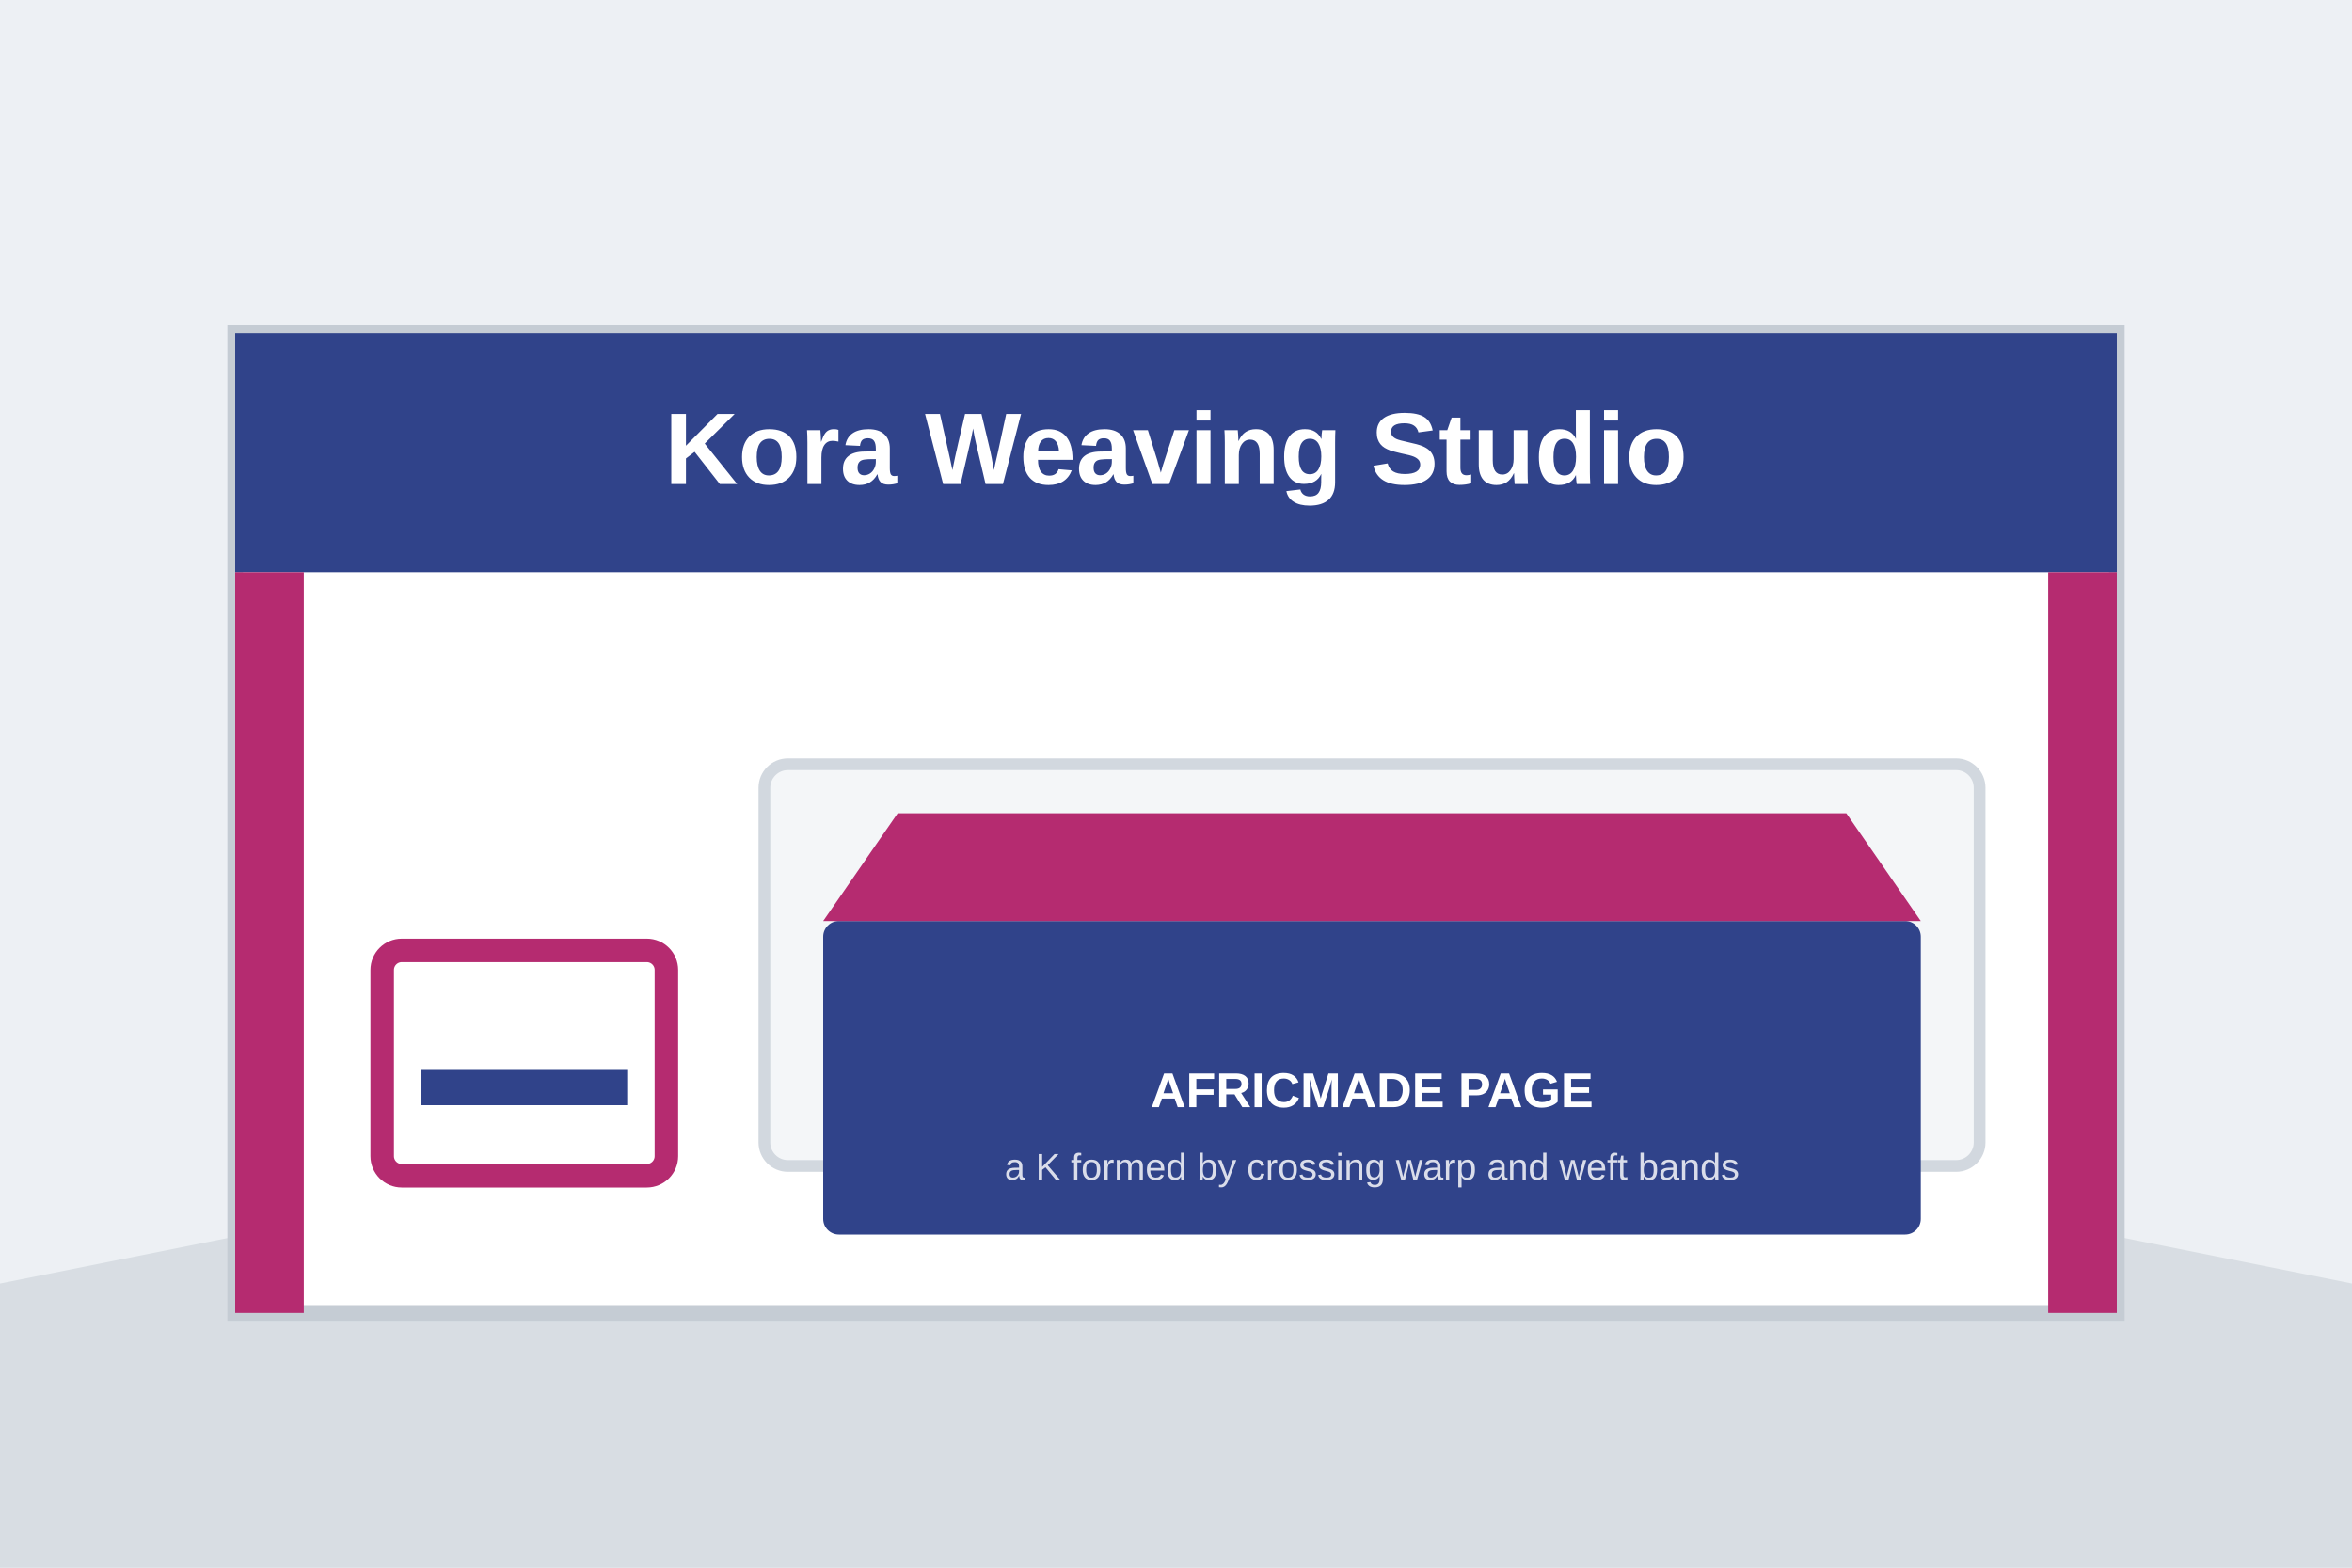
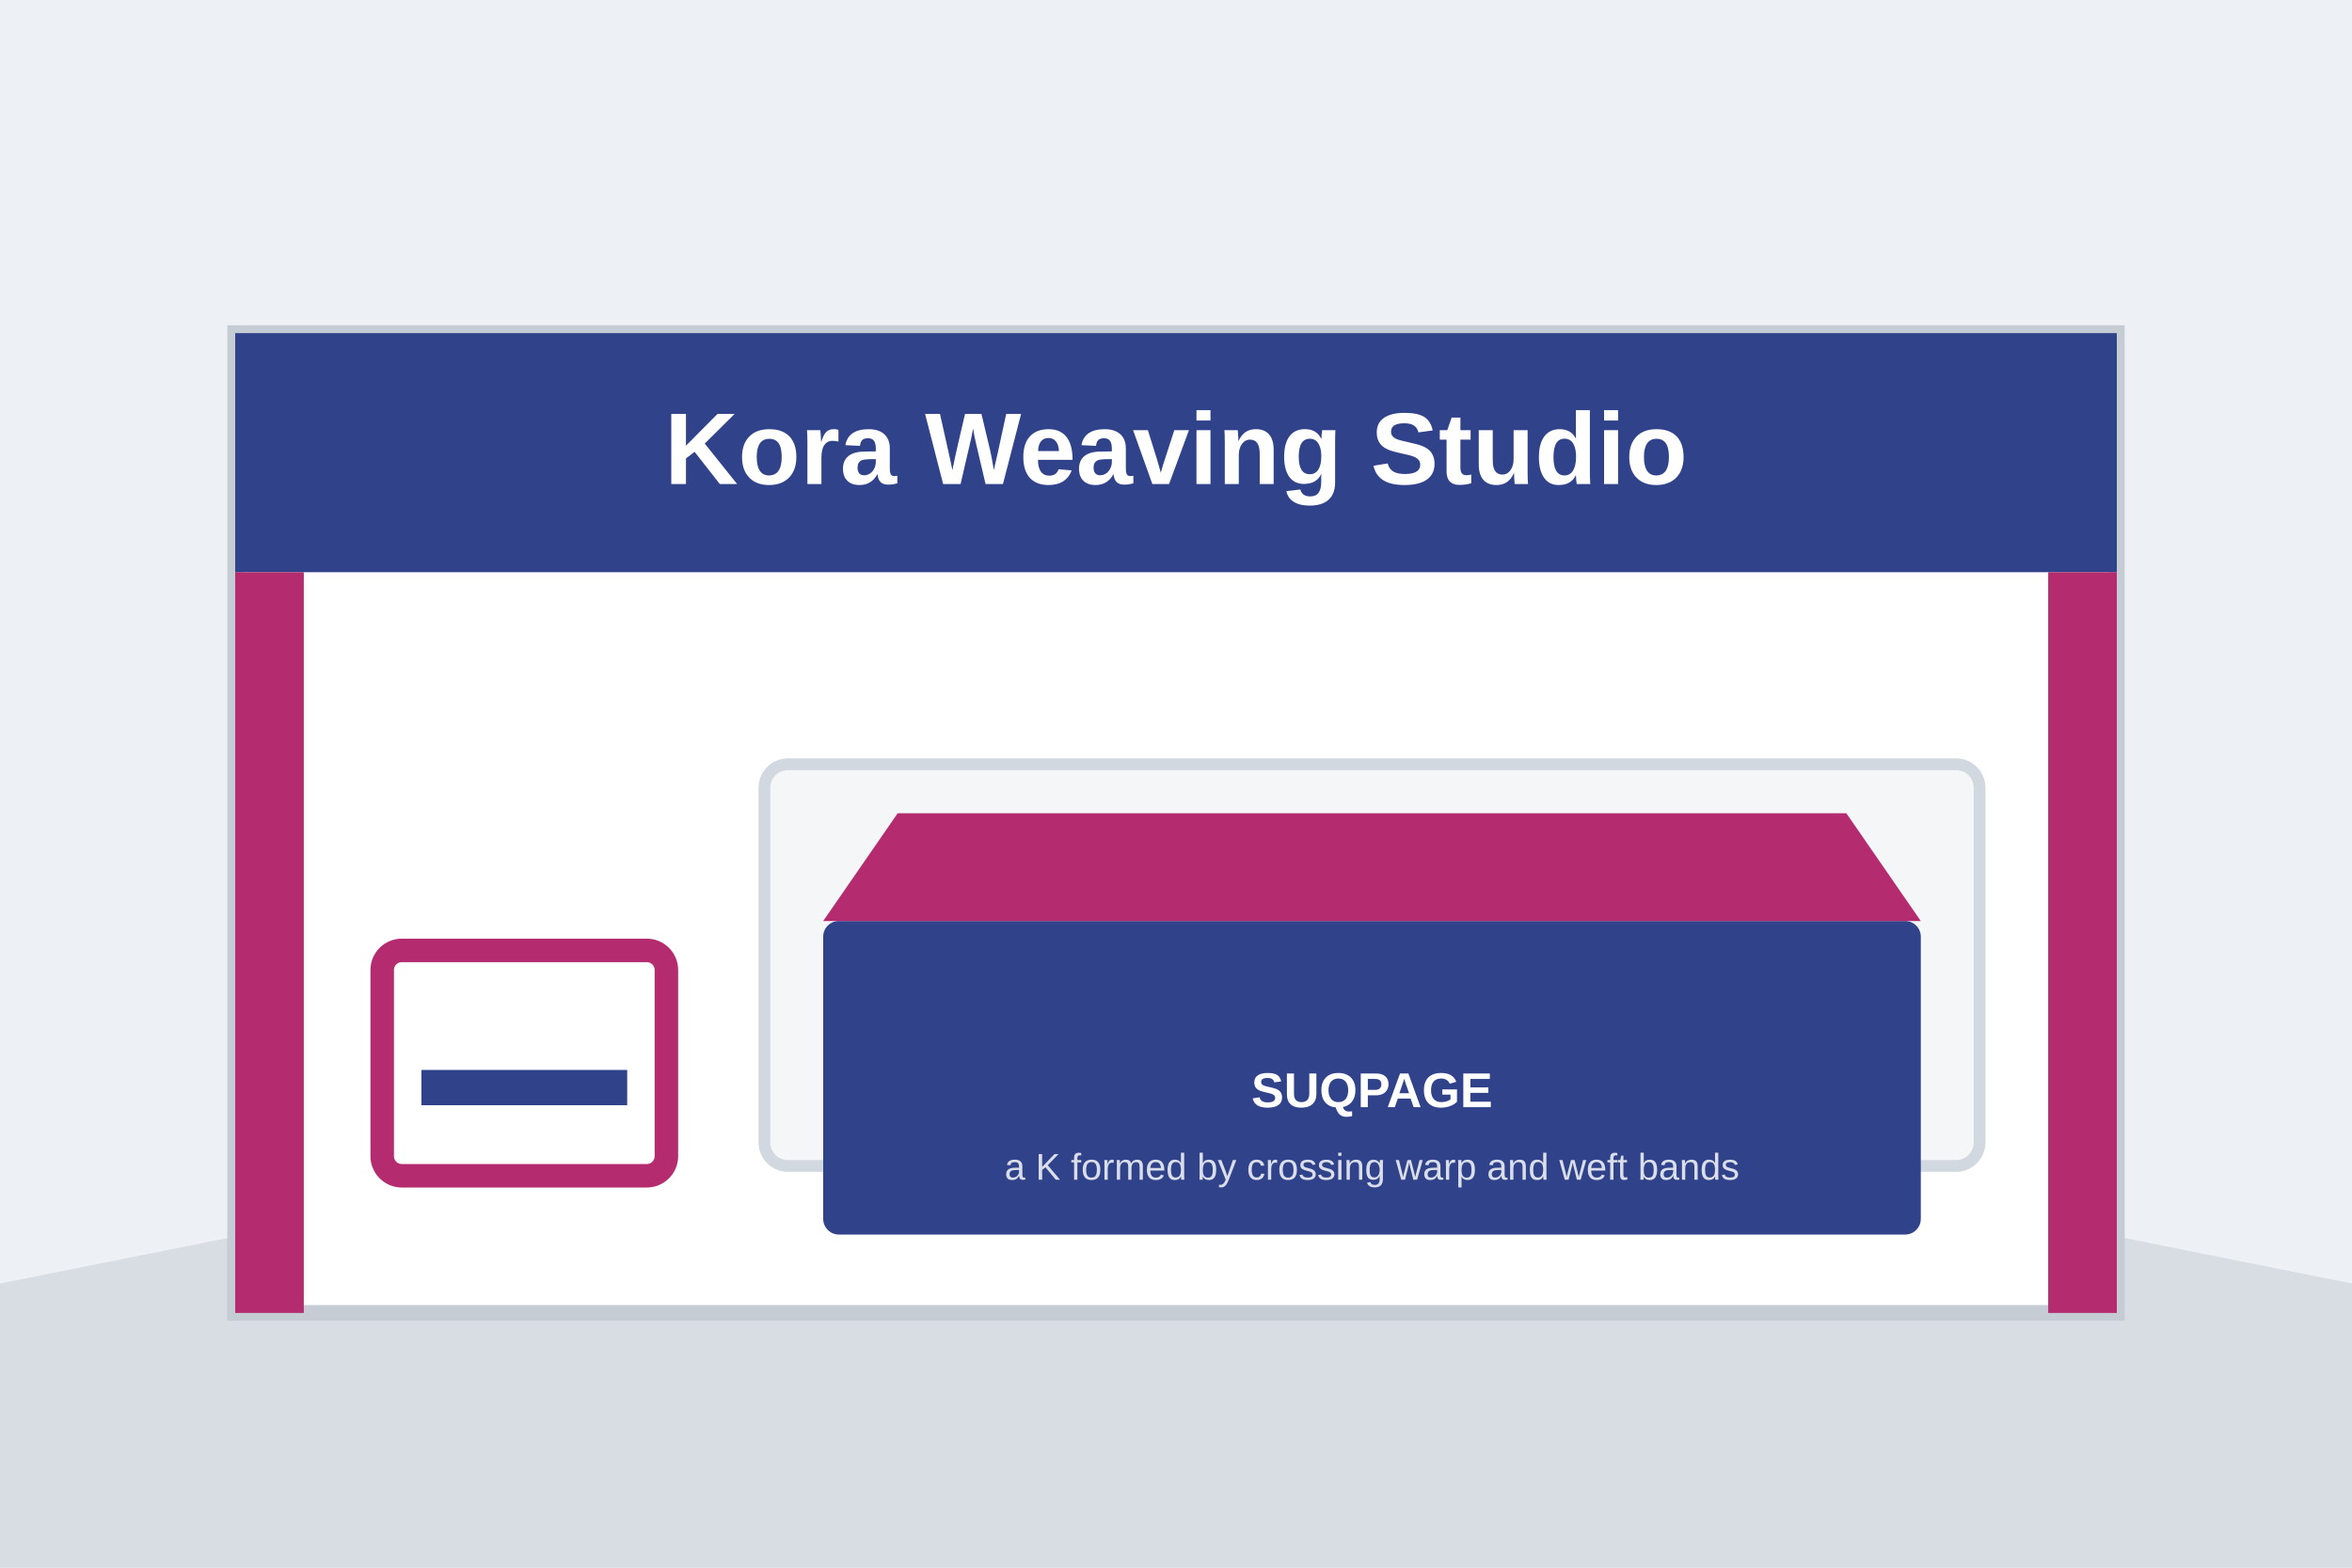
<svg xmlns="http://www.w3.org/2000/svg" viewBox="0 0 1200 800" role="img" aria-label="Illustrative booth for Kora Weaving Studio">
  <rect width="1200" height="800" fill="#edf0f4" />
  <path d="M0 655L600 535l600 120v145H0z" fill="#d8dde3" />
  <path d="M120 170h960v500H120z" fill="#ffffff" stroke="#c5ccd4" stroke-width="8" />
  <path d="M120 170h960v122H120z" fill="#30438a" />
  <path d="M120 292h35v378h-35zM1045 292h35v378h-35z" fill="#b52b70" />
  <rect x="390" y="390" width="620" height="205" rx="12" fill="#f4f6f8" stroke="#d2d8df" stroke-width="6" />
  <rect x="420" y="470" width="560" height="160" rx="8" fill="#30438a" />
  <path d="M420 470h560l-38-55H458z" fill="#b52b70" />
  <rect x="195" y="485" width="145" height="115" rx="10" fill="#ffffff" stroke="#b52b70" stroke-width="12" />
  <path d="M215 555h105" stroke="#30438a" stroke-width="18" />
  <text x="600" y="247" text-anchor="middle" font-family="Arial, Helvetica, sans-serif" font-size="52" font-weight="800" fill="#ffffff">Kora Weaving Studio</text>
-   <text x="700" y="565" text-anchor="middle" font-family="Arial, Helvetica, sans-serif" font-size="25" font-weight="700" fill="#ffffff">AFRICMADE PAGE</text>
+   <text x="700" y="565" text-anchor="middle" font-family="Arial, Helvetica, sans-serif" font-size="25" font-weight="700" fill="#ffffff">SUQPAGE</text>
  <text x="700" y="602" text-anchor="middle" font-family="Arial, Helvetica, sans-serif" font-size="19" fill="#ffffff" opacity=".82">a K formed by crossing warp and weft bands</text>
</svg>
